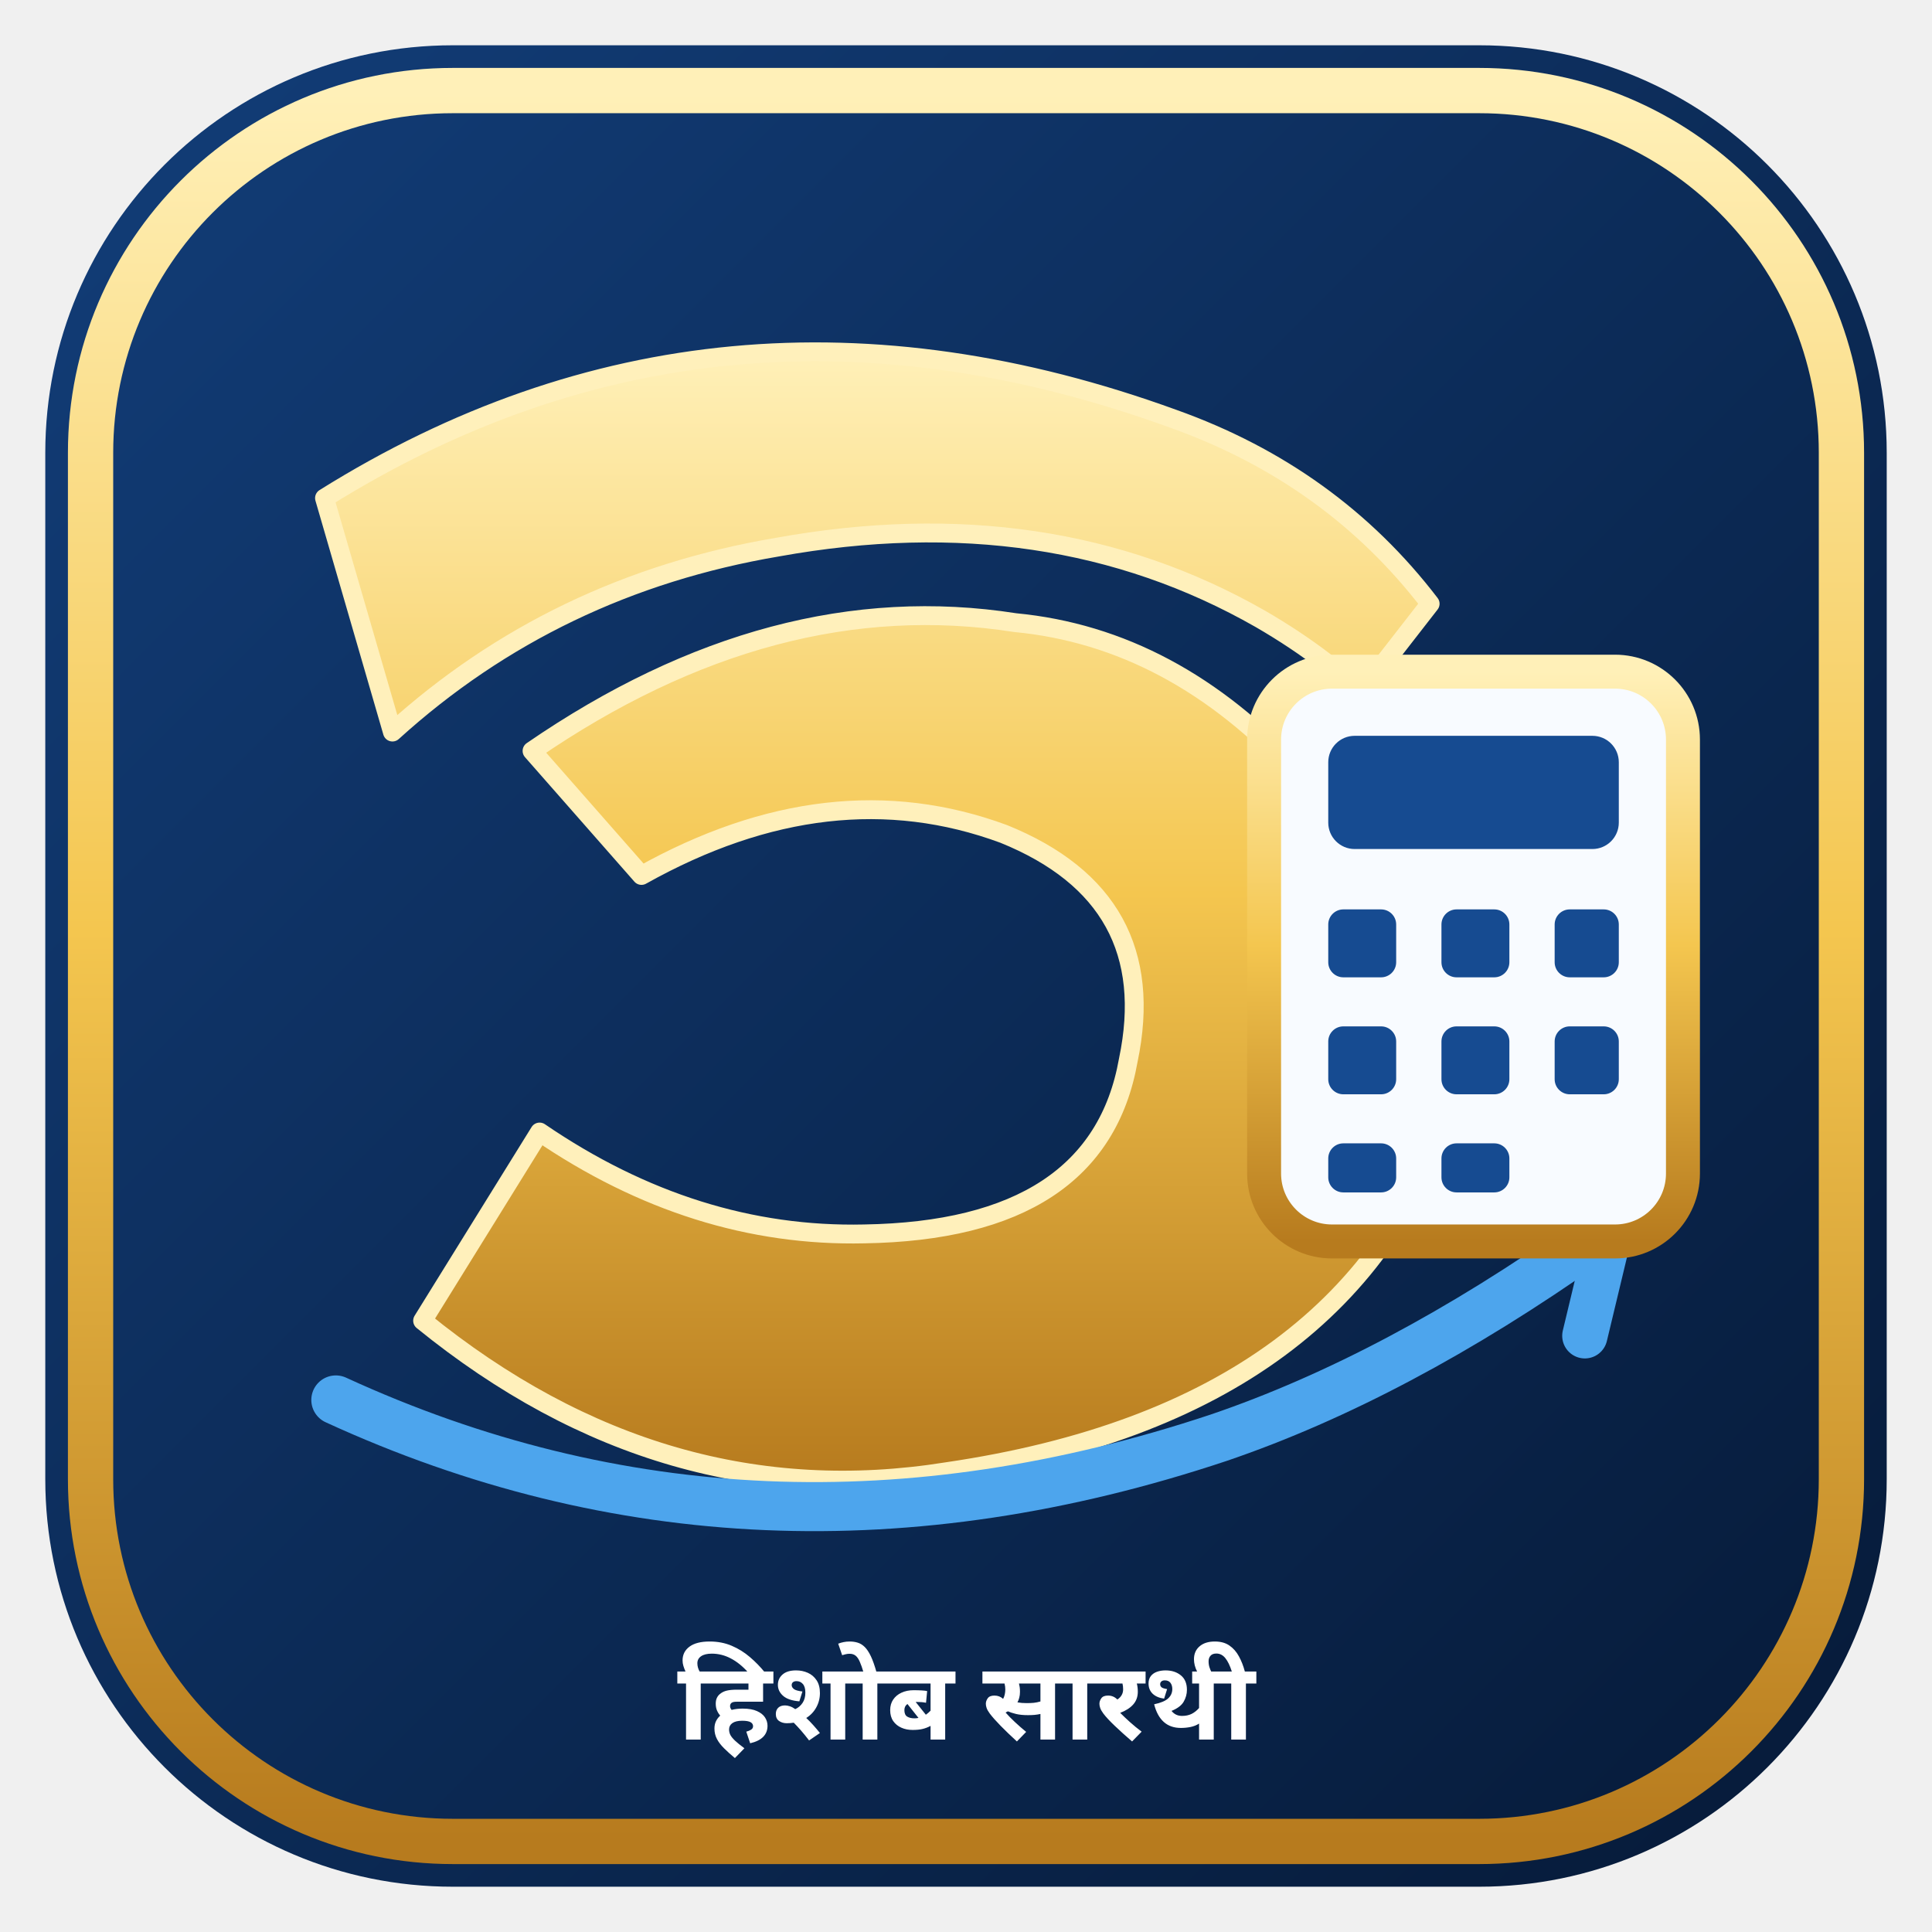
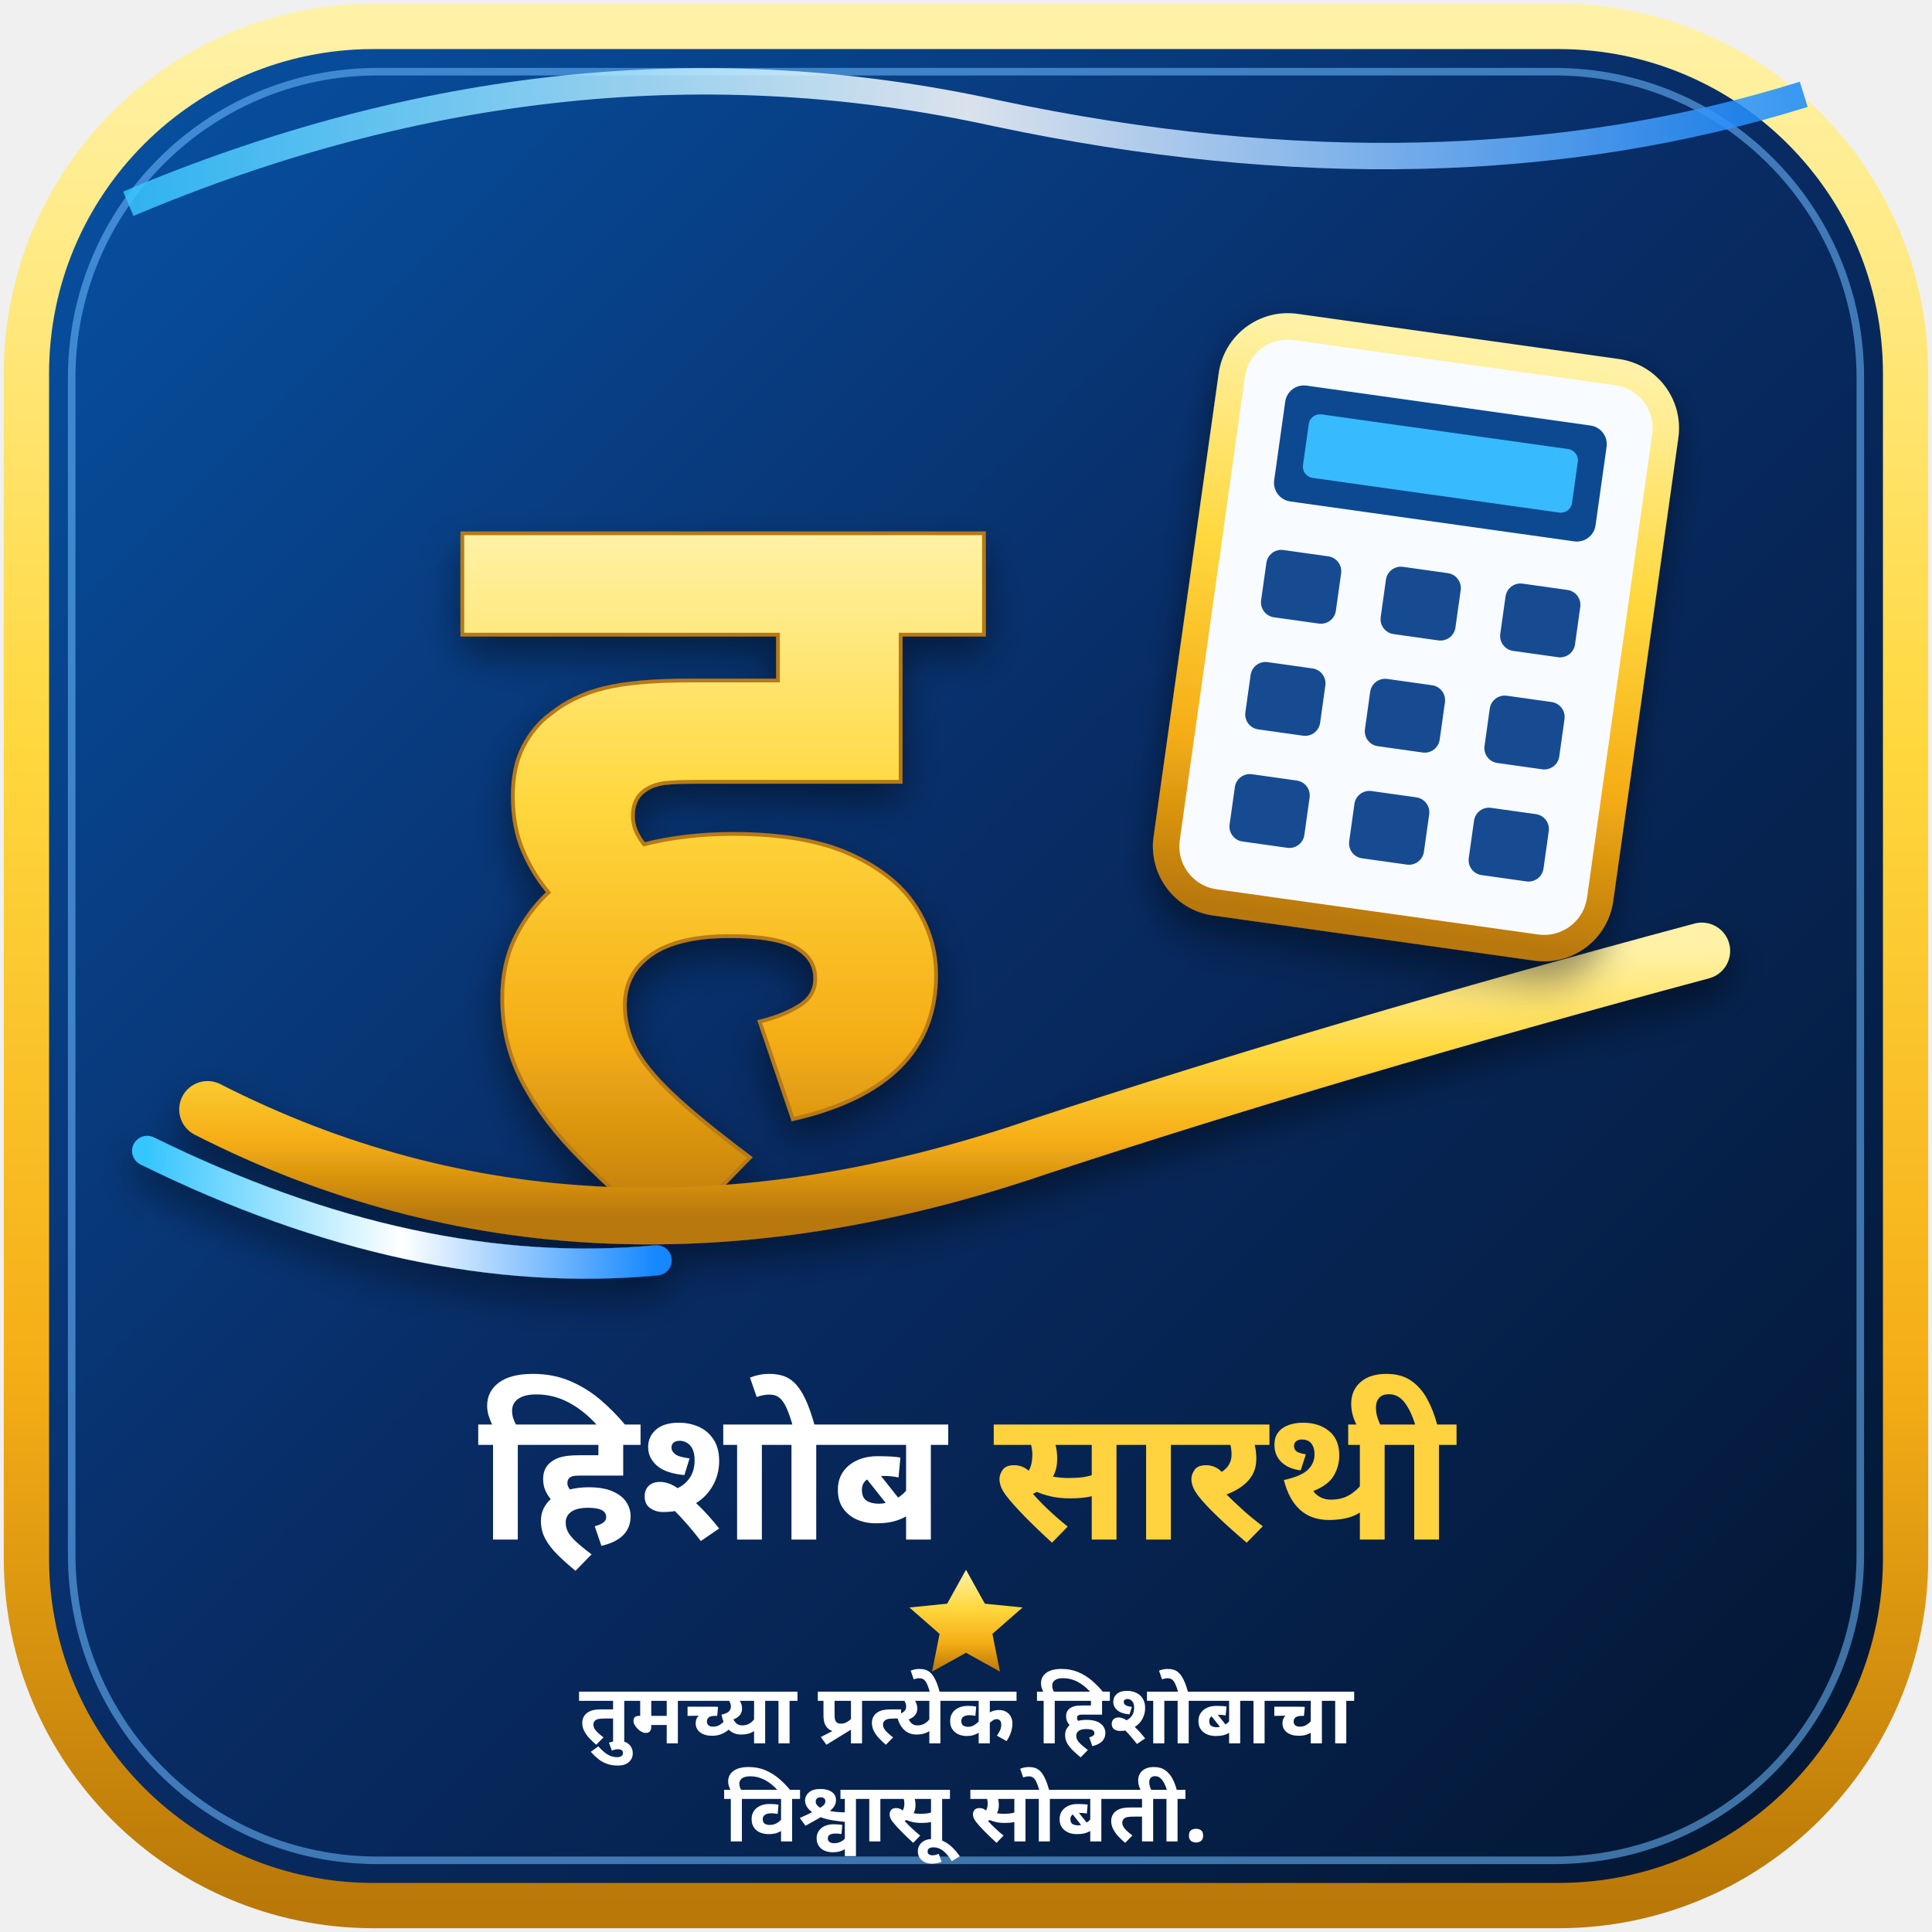
- <svg xmlns="http://www.w3.org/2000/svg" viewBox="0 0 512 512" role="img" aria-labelledby="t d">
+ <svg xmlns="http://www.w3.org/2000/svg" viewBox="0 0 512 512" role="img" aria-labelledby="title desc">
  <defs>
-     <linearGradient id="n" x1="0" y1="0" x2="1" y2="1">
-       <stop stop-color="#123d78" />
-       <stop offset="1" stop-color="#061a38" />
+     <linearGradient id="bg" x1="0" y1="0" x2="1" y2="1">
+       <stop stop-color="#0753a6" />
+       <stop offset=".48" stop-color="#082c65" />
+       <stop offset="1" stop-color="#03152f" />
    </linearGradient>
-     <linearGradient id="g" x1="0" y1="0" x2="0" y2="1">
-       <stop stop-color="#fff0b8" />
-       <stop offset=".48" stop-color="#f4c64f" />
-       <stop offset="1" stop-color="#b77b1e" />
+     <linearGradient id="gold" x1="0" y1="0" x2="0" y2="1">
+       <stop stop-color="#fff2a6" />
+       <stop offset=".38" stop-color="#ffd83e" />
+       <stop offset=".72" stop-color="#f5ad16" />
+       <stop offset="1" stop-color="#b97808" />
    </linearGradient>
+     <linearGradient id="shine" x1="0" y1="0" x2="1" y2="0">
+       <stop stop-color="#36c5ff" />
+       <stop offset=".5" stop-color="#fff" />
+       <stop offset="1" stop-color="#1487ff" />
+     </linearGradient>
+     <filter id="shadow" x="-30%" y="-30%" width="160%" height="160%">
+       <feGaussianBlur in="SourceAlpha" stdDeviation="5" />
+       <feOffset dy="5" />
+       <feComponentTransfer>
+         <feFuncA type="linear" slope=".45" />
+       </feComponentTransfer>
+       <feMerge>
+         <feMergeNode />
+         <feMergeNode in="SourceGraphic" />
+       </feMerge>
+     </filter>
  </defs>
-   <rect x="12" y="12" width="488" height="488" rx="108" fill="url(#n)" />
-   <rect x="24" y="24" width="464" height="464" rx="96" fill="none" stroke="url(#g)" stroke-width="12" />
-   <path d="M86 132Q190 67 311 111Q353 126 379 160L344 205Q311 169 269 165Q205 155 141 199L170 232Q220 204 266 221Q308 238 299 281Q291 326 229 327Q184 328 143 300L112 350Q176 402 251 390Q360 374 385 291Q410 208 334 164Q278 132 206 145Q147 155 104 194Z" fill="url(#g)" stroke="#fff0bb" stroke-width="5" stroke-linejoin="round" />
-   <path d="M89 371Q200 422 323 381Q370 365 421 329" fill="none" stroke="#4da5ed" stroke-width="13" stroke-linecap="round" />
-   <path d="M401 320l25 9-6 25" fill="none" stroke="#4da5ed" stroke-width="12" stroke-linecap="round" stroke-linejoin="round" />
-   <rect x="335" y="178" width="111" height="151" rx="18" fill="#f8fbff" stroke="url(#g)" stroke-width="9" />
-   <rect x="352" y="195" width="77" height="30" rx="7" fill="#164b91" />
-   <g fill="#164b91">
-     <rect x="352" y="241" width="18" height="18" rx="4" />
-     <rect x="382" y="241" width="18" height="18" rx="4" />
-     <rect x="412" y="241" width="17" height="18" rx="4" />
-     <rect x="352" y="272" width="18" height="18" rx="4" />
-     <rect x="382" y="272" width="18" height="18" rx="4" />
-     <rect x="412" y="272" width="17" height="18" rx="4" />
-     <rect x="352" y="303" width="18" height="13" rx="4" />
-     <rect x="382" y="303" width="18" height="13" rx="4" />
+   <rect x="7" y="7" width="498" height="498" rx="92" fill="url(#bg)" stroke="url(#gold)" stroke-width="12" />
+   <rect x="19" y="19" width="474" height="474" rx="81" fill="none" stroke="#6ebcff" stroke-opacity=".55" stroke-width="2" />
+   <path d="M34 54Q150 5 264 30Q382 55 478 25" fill="none" stroke="url(#shine)" stroke-width="7" opacity=".85" />
+   <g filter="url(#shadow)">
+     <text x="190" y="288" text-anchor="middle" font-family="'Noto Sans Devanagari','Nirmala UI',sans-serif" font-size="235" font-weight="900" fill="url(#gold)" stroke="#b77a12" stroke-width="2" paint-order="stroke">ह</text>
+     <path d="M55 294Q155 345 275 304Q354 278 451 252" fill="none" stroke="url(#gold)" stroke-width="15" stroke-linecap="round" />
+     <path d="M39 305Q110 340 174 334" fill="none" stroke="url(#shine)" stroke-width="8" stroke-linecap="round" />
  </g>
-   <text x="256" y="461" text-anchor="middle" font-family="Noto Sans Devanagari,sans-serif" font-size="29" font-weight="800" fill="#fff">हिशोब सारथी</text>
+   <g transform="rotate(8 375 185)" filter="url(#shadow)">
+     <rect x="315" y="92" width="116" height="154" rx="15" fill="#f8fbff" stroke="url(#gold)" stroke-width="7" />
+     <rect x="330" y="107" width="86" height="31" rx="5" fill="#0b4a91" />
+     <rect x="337" y="114" width="72" height="17" rx="3" fill="#38baff" />
+     <g fill="#164b91">
+       <rect x="331" y="151" width="20" height="18" rx="4" />
+       <rect x="363" y="151" width="20" height="18" rx="4" />
+       <rect x="395" y="151" width="20" height="18" rx="4" />
+       <rect x="331" y="181" width="20" height="18" rx="4" />
+       <rect x="363" y="181" width="20" height="18" rx="4" />
+       <rect x="395" y="181" width="20" height="18" rx="4" />
+       <rect x="331" y="211" width="20" height="18" rx="4" />
+       <rect x="363" y="211" width="20" height="18" rx="4" />
+       <rect x="395" y="211" width="20" height="18" rx="4" />
+     </g>
+   </g>
+   <path d="M40 355H472" stroke="url(#gold)" stroke-width="3" />
+   <text x="256" y="408" text-anchor="middle" font-family="'Noto Sans Devanagari','Nirmala UI',sans-serif" font-size="49" font-weight="900" fill="#fff">हिशोब <tspan fill="#ffd23f">सारथी</tspan>
+   </text>
+   <path d="M62 426H202M310 426H450" stroke="url(#gold)" stroke-width="3" />
+   <path d="M256 416l5 9 10 1-8 7 2 10-9-5-9 5 2-10-8-7 10-1z" fill="url(#gold)" />
+   <text x="256" y="462" text-anchor="middle" font-family="'Noto Sans Devanagari','Nirmala UI',sans-serif" font-size="22" font-weight="700" fill="#fff">तुमच्या प्रत्येक हिशोबाचा</text>
+   <text x="256" y="488" text-anchor="middle" font-family="'Noto Sans Devanagari','Nirmala UI',sans-serif" font-size="22" font-weight="700" fill="#fff">विश्वासू सोबती.</text>
</svg>
